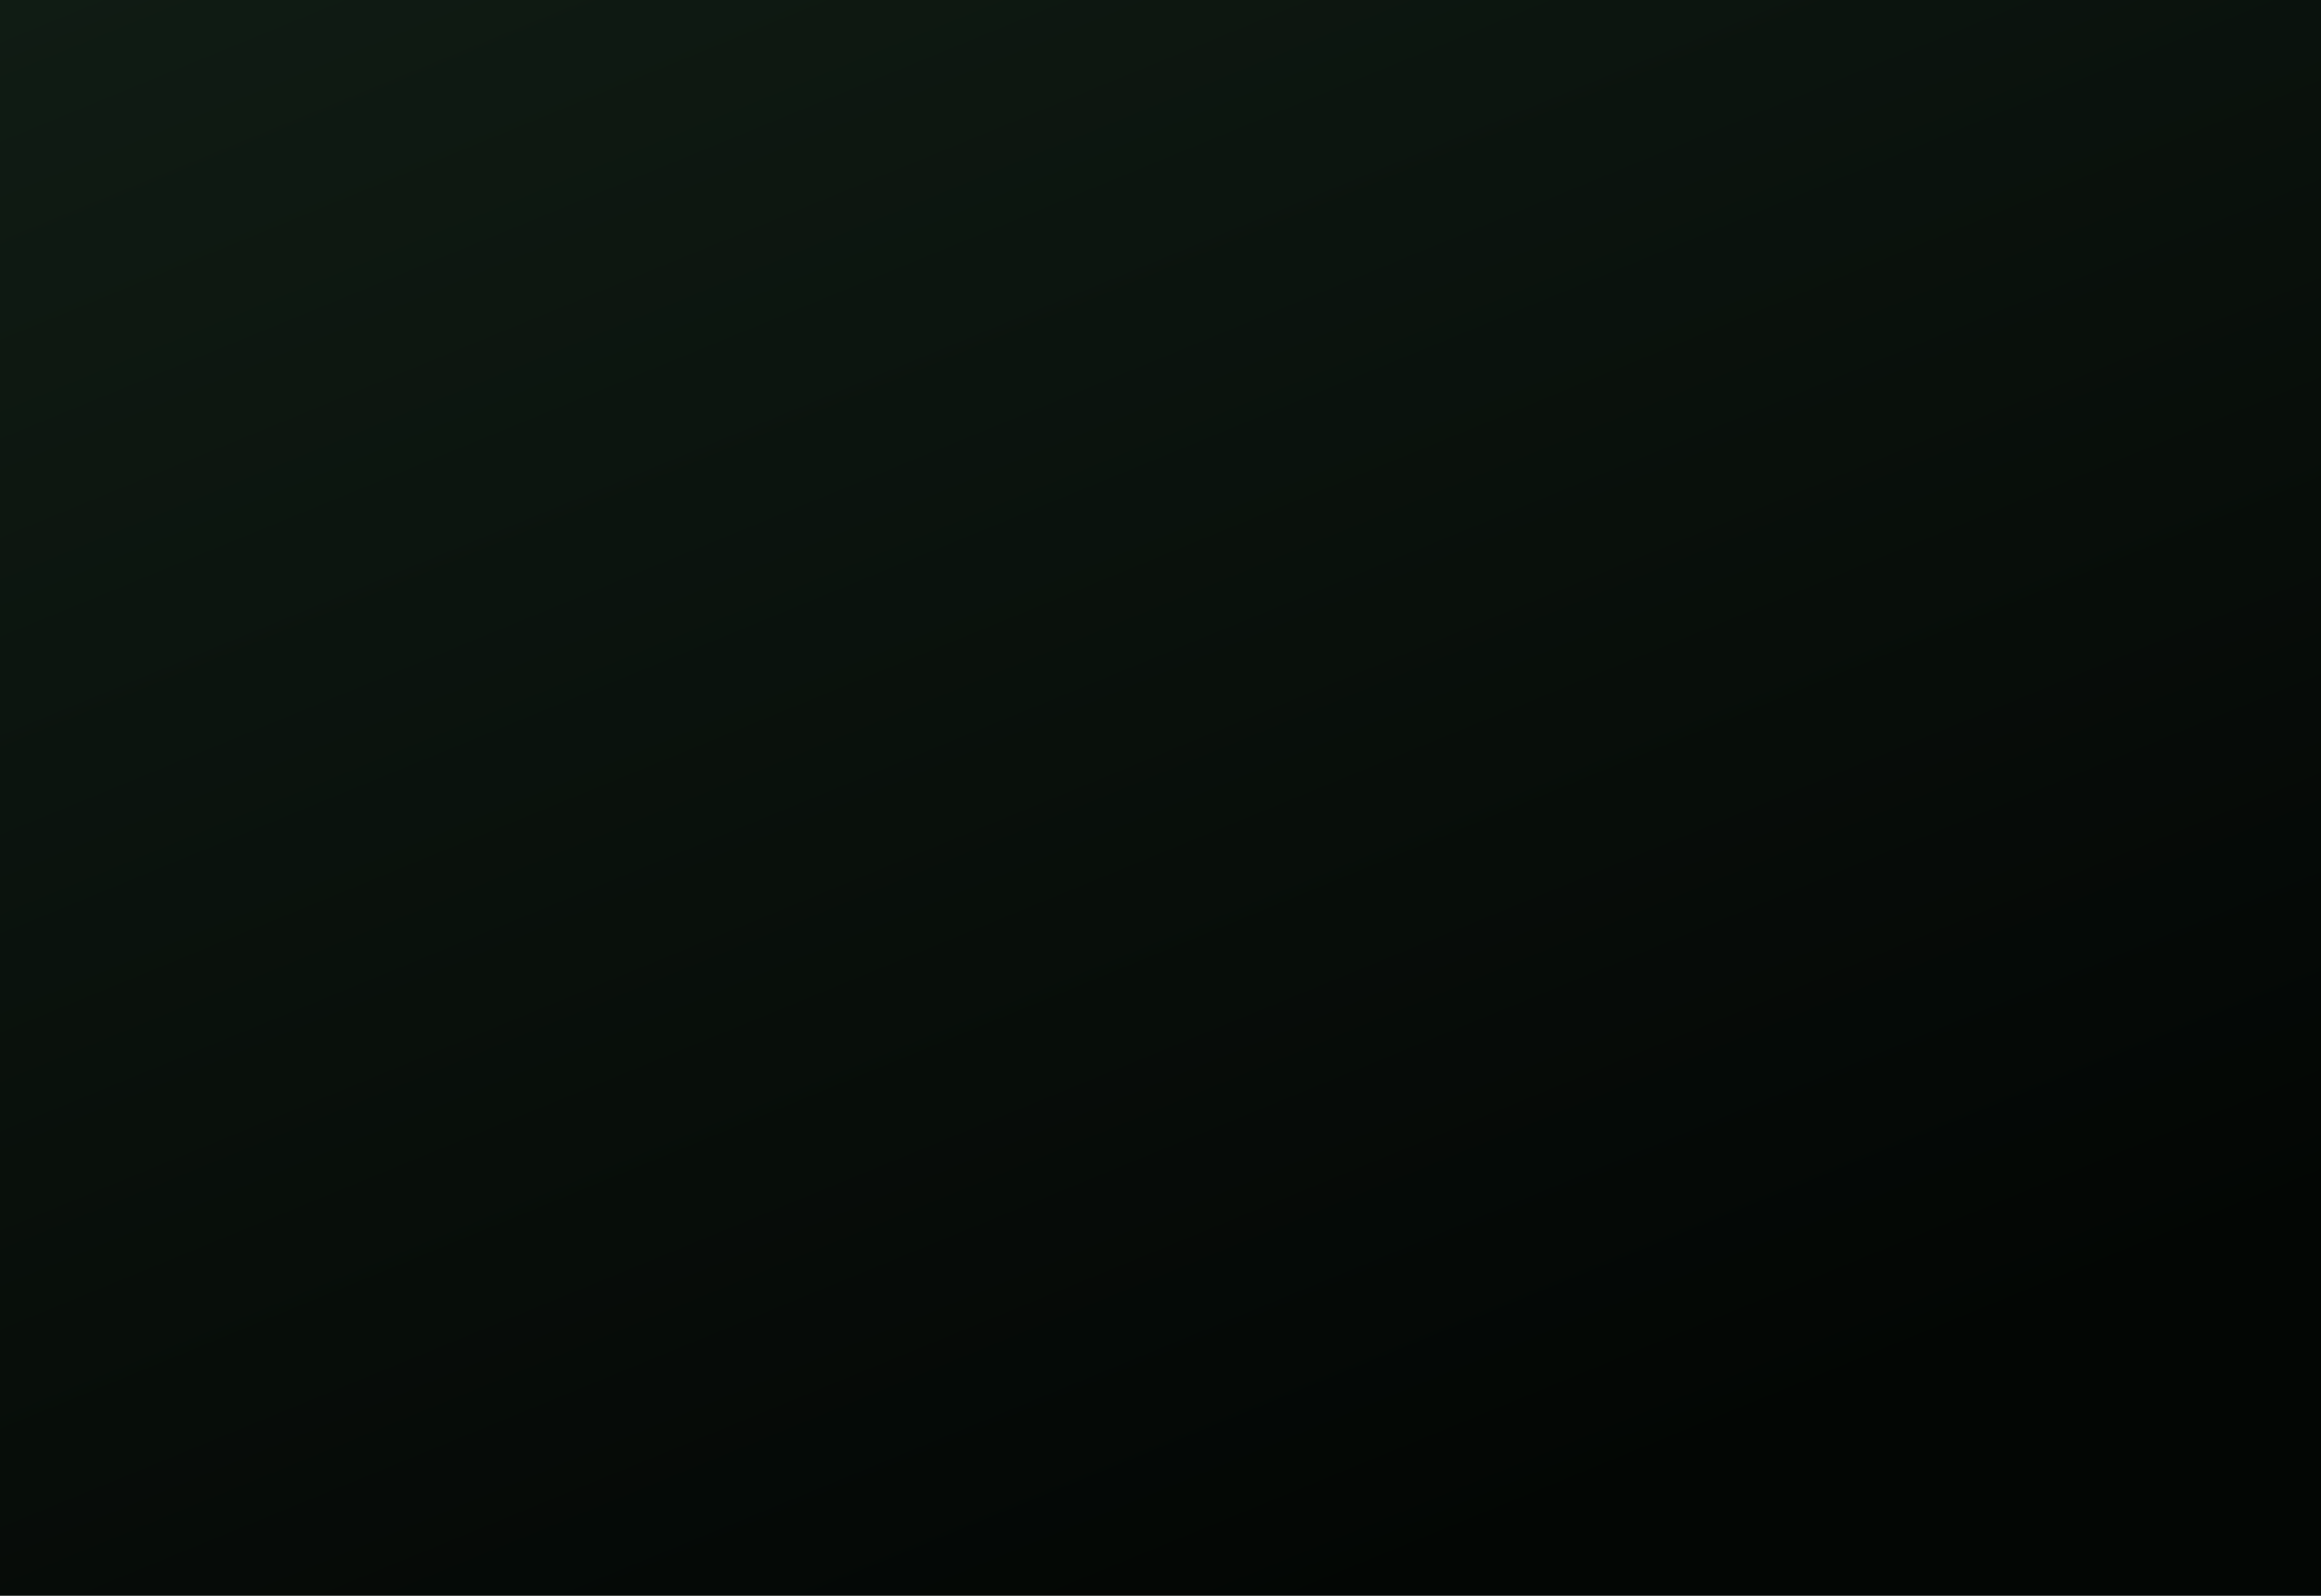
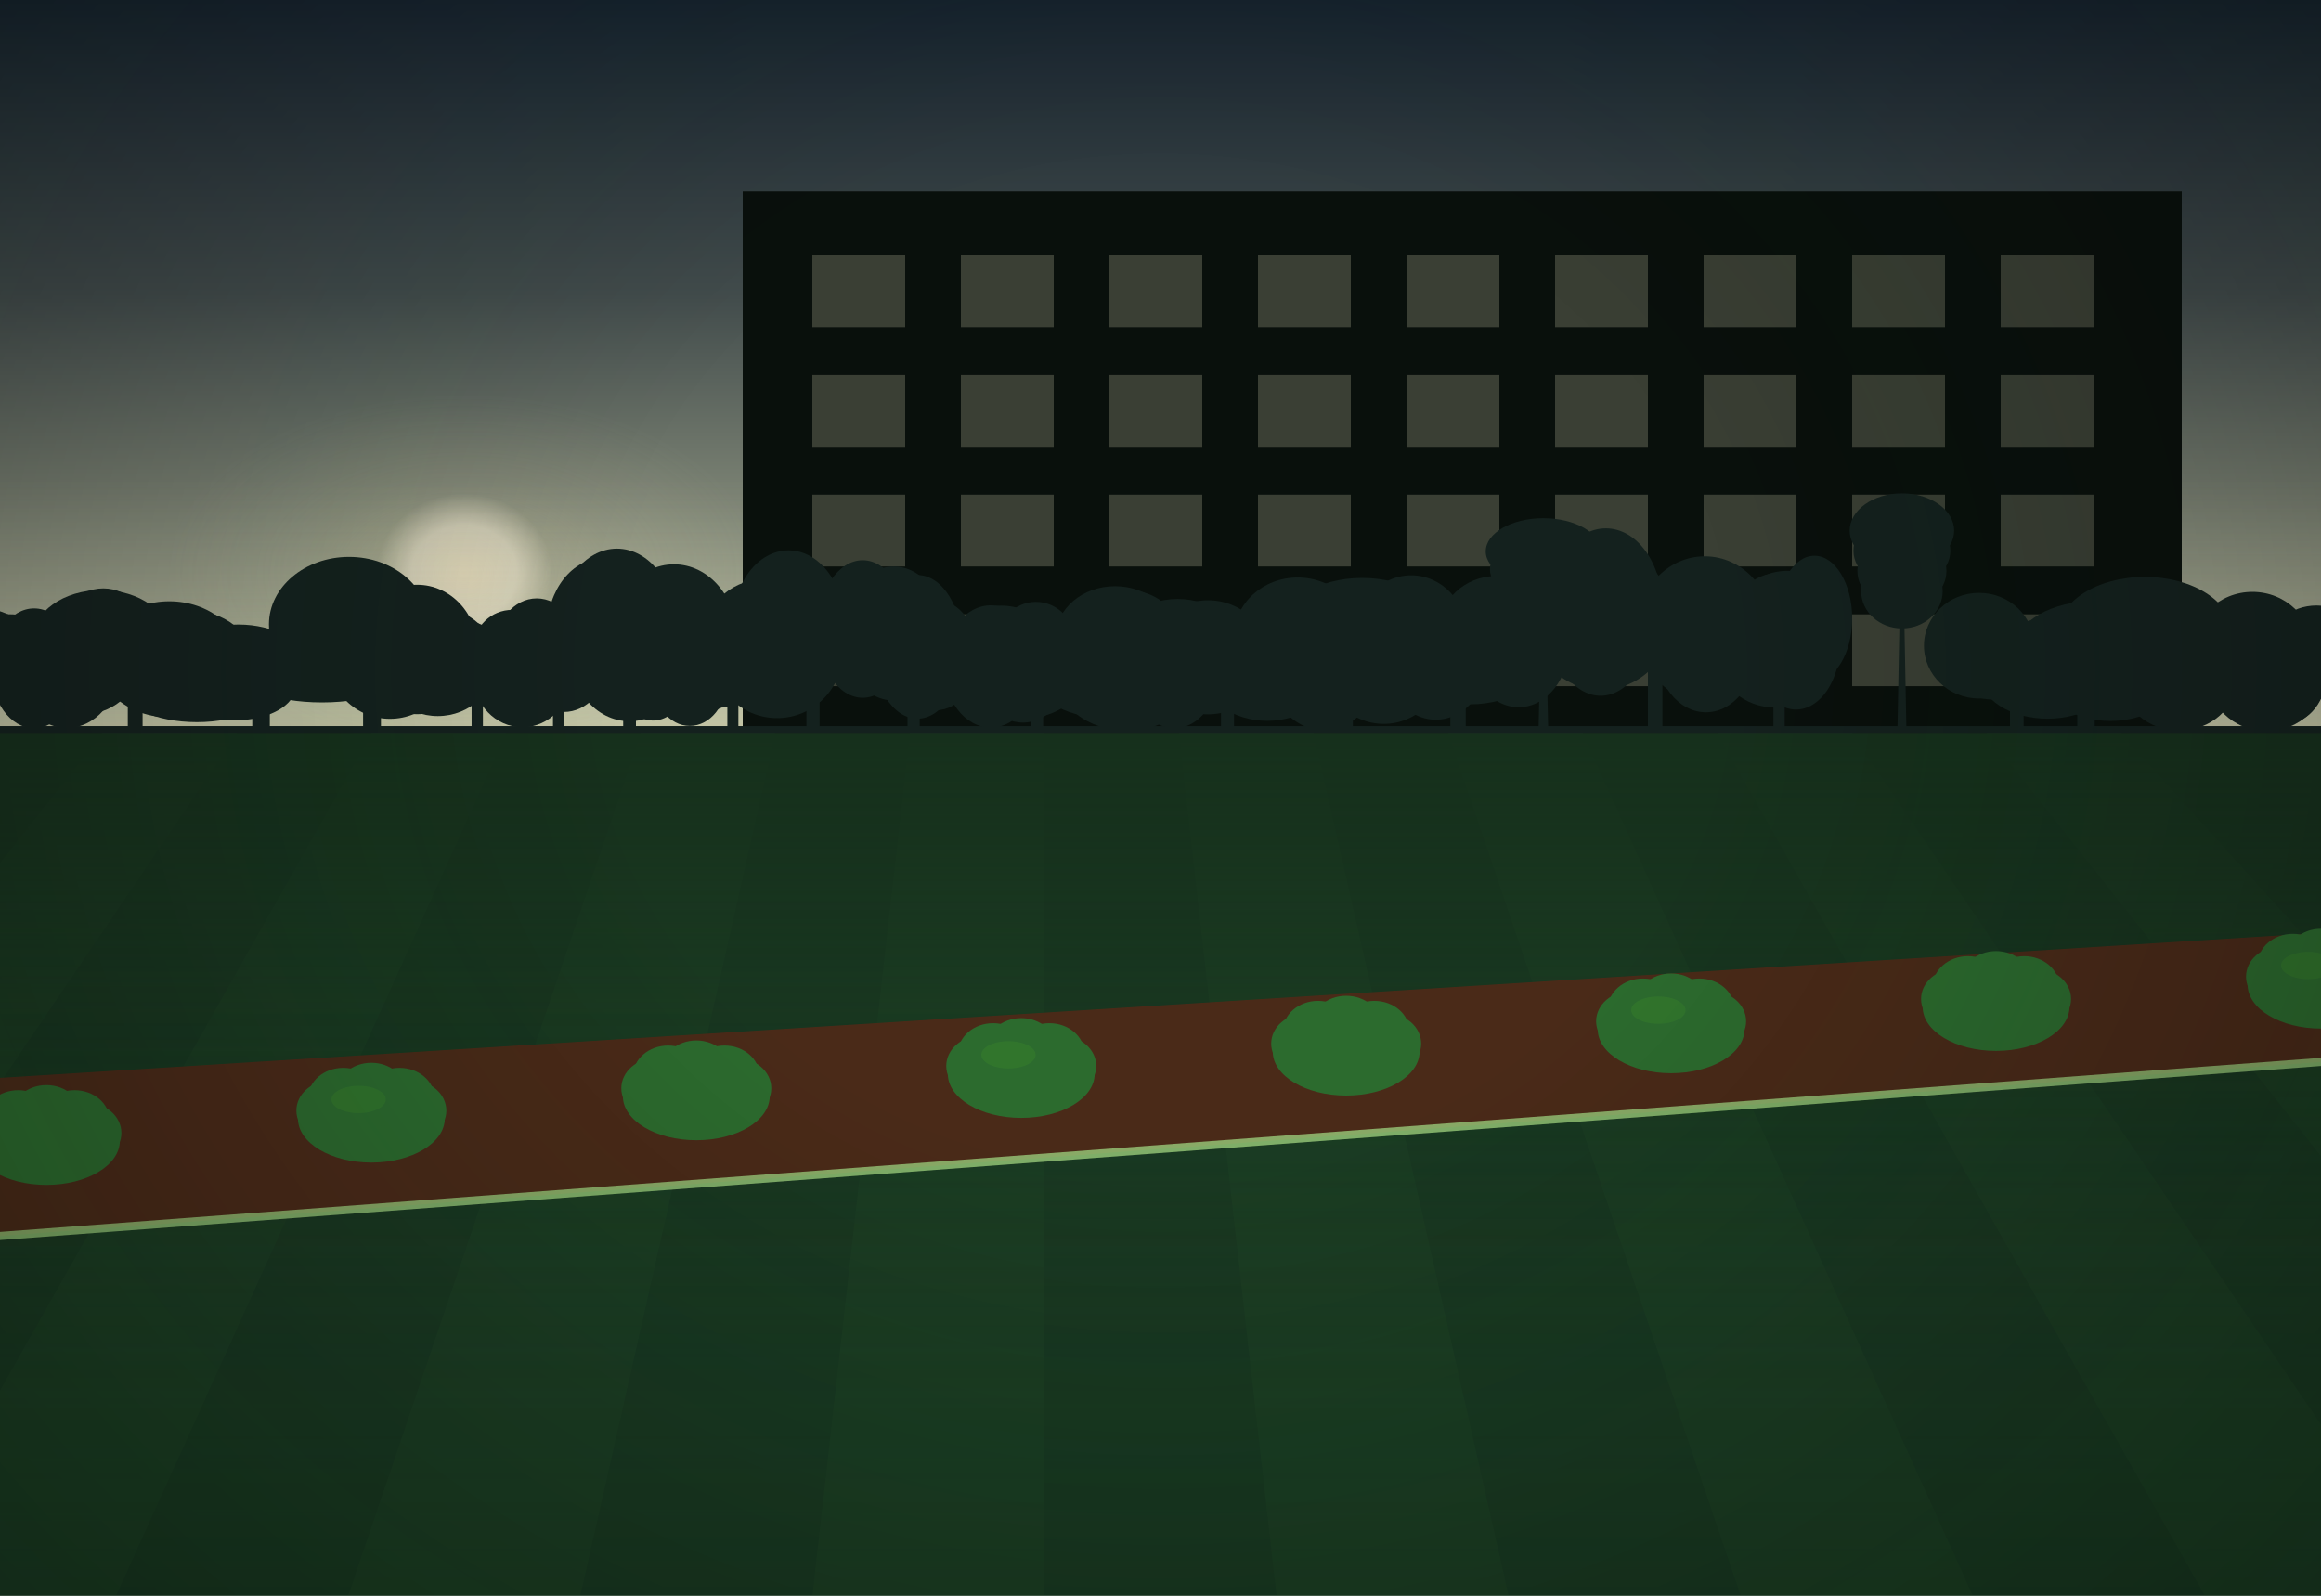
- <svg xmlns="http://www.w3.org/2000/svg" width="1600" height="1100" viewBox="0 0 1600 1100" preserveAspectRatio="xMidYMid slice">
-   <linearGradient id="g" x1="0" y1="0" x2=".6" y2="1">
-     <stop offset="0" stop-color="#101C14" />
-     <stop offset="1" stop-color="#030604" />
-   </linearGradient>
-   <rect width="1600" height="1100" fill="url(#g)" />
+ <svg xmlns="http://www.w3.org/2000/svg" width="1600" height="1100" viewBox="0 0 1600 1100" preserveAspectRatio="xMidYMid slice" role="img">
+   <defs>
+     <linearGradient id="project-office-park-l1" gradientUnits="userSpaceOnUse" x1="0" y1="0" x2="0" y2="506">
+       <stop offset="0" stop-color="#16232E" stop-opacity="1" />
+       <stop offset="0.4" stop-color="#424C4C" stop-opacity="1" />
+       <stop offset="0.7" stop-color="#7F8676" stop-opacity="1" />
+       <stop offset="1" stop-color="#BFC2A2" stop-opacity="1" />
+     </linearGradient>
+     <radialGradient id="project-office-park-r2" gradientUnits="userSpaceOnUse" cx="320" cy="394.7" r="205.7" gradientTransform="translate(320 394.7) scale(1 0.6) translate(-320 -394.7)">
+       <stop offset="0" stop-color="#EBDCAE" stop-opacity="0.3" />
+       <stop offset="0.5" stop-color="#EBDCAE" stop-opacity="0.1" />
+       <stop offset="1" stop-color="#EBDCAE" stop-opacity="0" />
+     </radialGradient>
+     <radialGradient id="project-office-park-r3" gradientUnits="userSpaceOnUse" cx="320" cy="394.7" r="60.5" gradientTransform="translate(320 394.7) scale(1 0.9) translate(-320 -394.7)">
+       <stop offset="0" stop-color="#FFF0CE" stop-opacity="0.6" />
+       <stop offset="0.6" stop-color="#FFF6DE" stop-opacity="0.5" />
+       <stop offset="1" stop-color="#FFF6DE" stop-opacity="0" />
+     </radialGradient>
+     <linearGradient id="project-office-park-l4" gradientUnits="userSpaceOnUse" x1="0" y1="330" x2="0" y2="611.6">
+       <stop offset="0" stop-color="#DCD8BC" stop-opacity="0" />
+       <stop offset="0.7" stop-color="#DCD8BC" stop-opacity="0.2" />
+       <stop offset="1" stop-color="#DCD8BC" stop-opacity="0" />
+     </linearGradient>
+     <linearGradient id="project-office-park-l5" gradientUnits="userSpaceOnUse" x1="0" y1="506" x2="0" y2="1100">
+       <stop offset="0" stop-color="#16301C" stop-opacity="1" />
+       <stop offset="0.3" stop-color="#1C4126" stop-opacity="1" />
+       <stop offset="1" stop-color="#204C2C" stop-opacity="1" />
+     </linearGradient>
+     <linearGradient id="project-office-park-l6" gradientUnits="userSpaceOnUse" x1="0" y1="506" x2="0" y2="1100">
+       <stop offset="0" stop-color="#16301C" stop-opacity="1" />
+       <stop offset="0.3" stop-color="#16301C" stop-opacity="0.5" />
+       <stop offset="0.7" stop-color="#16301C" stop-opacity="0.1" />
+       <stop offset="1" stop-color="#16301C" stop-opacity="0" />
+     </linearGradient>
+     <linearGradient id="project-office-park-l7" gradientUnits="userSpaceOnUse" x1="0" y1="605" x2="0" y2="1100">
+       <stop offset="0" stop-color="#040705" stop-opacity="0" />
+       <stop offset="1" stop-color="#040705" stop-opacity="0.3" />
+     </linearGradient>
+     <radialGradient id="project-office-park-r8" gradientUnits="userSpaceOnUse" cx="800" cy="462" r="1248" gradientTransform="translate(800 462) scale(1 0.9) translate(-800 -462)">
+       <stop offset="0.3" stop-color="#040705" stop-opacity="0" />
+       <stop offset="1" stop-color="#040705" stop-opacity="0.4" />
+     </radialGradient>
+   </defs>
+   <rect x="0" y="0" width="1600" height="508" fill="url(#project-office-park-l1)" />
+   <ellipse cx="320" cy="394.7" rx="205.7" ry="133.1" fill="url(#project-office-park-r2)" />
+   <ellipse cx="320" cy="394.7" rx="60.5" ry="55.7" fill="url(#project-office-park-r3)" />
+   <rect x="0" y="330" width="1600" height="281.6" fill="url(#project-office-park-l4)" />
+   <rect x="512" y="132" width="992" height="374" fill="#09100C" />
+   <rect x="560" y="176" width="64" height="49.5" fill="#6B6E5B" opacity="0.5" />
+   <rect x="662.4" y="176" width="64" height="49.5" fill="#6B6E5B" opacity="0.5" />
+   <rect x="764.8" y="176" width="64" height="49.5" fill="#6B6E5B" opacity="0.5" />
+   <rect x="867.2" y="176" width="64" height="49.5" fill="#6B6E5B" opacity="0.5" />
+   <rect x="969.6" y="176" width="64" height="49.5" fill="#6B6E5B" opacity="0.5" />
+   <rect x="1072" y="176" width="64" height="49.5" fill="#6B6E5B" opacity="0.5" />
+   <rect x="1174.4" y="176" width="64" height="49.5" fill="#6B6E5B" opacity="0.5" />
+   <rect x="1276.8" y="176" width="64" height="49.5" fill="#6B6E5B" opacity="0.5" />
+   <rect x="1379.2" y="176" width="64" height="49.5" fill="#6B6E5B" opacity="0.5" />
+   <rect x="560" y="258.5" width="64" height="49.5" fill="#6B6E5B" opacity="0.5" />
+   <rect x="662.4" y="258.5" width="64" height="49.5" fill="#6B6E5B" opacity="0.5" />
+   <rect x="764.8" y="258.5" width="64" height="49.5" fill="#6B6E5B" opacity="0.5" />
+   <rect x="867.2" y="258.5" width="64" height="49.5" fill="#6B6E5B" opacity="0.5" />
+   <rect x="969.6" y="258.5" width="64" height="49.5" fill="#6B6E5B" opacity="0.5" />
+   <rect x="1072" y="258.5" width="64" height="49.5" fill="#6B6E5B" opacity="0.5" />
+   <rect x="1174.4" y="258.5" width="64" height="49.5" fill="#6B6E5B" opacity="0.5" />
+   <rect x="1276.8" y="258.5" width="64" height="49.5" fill="#6B6E5B" opacity="0.5" />
+   <rect x="1379.2" y="258.5" width="64" height="49.5" fill="#6B6E5B" opacity="0.5" />
+   <rect x="560" y="341" width="64" height="49.5" fill="#6B6E5B" opacity="0.5" />
+   <rect x="662.4" y="341" width="64" height="49.5" fill="#6B6E5B" opacity="0.5" />
+   <rect x="764.8" y="341" width="64" height="49.5" fill="#6B6E5B" opacity="0.5" />
+   <rect x="867.2" y="341" width="64" height="49.5" fill="#6B6E5B" opacity="0.5" />
+   <rect x="969.6" y="341" width="64" height="49.5" fill="#6B6E5B" opacity="0.5" />
+   <rect x="1072" y="341" width="64" height="49.5" fill="#6B6E5B" opacity="0.5" />
+   <rect x="1174.4" y="341" width="64" height="49.5" fill="#6B6E5B" opacity="0.5" />
+   <rect x="1276.8" y="341" width="64" height="49.5" fill="#6B6E5B" opacity="0.5" />
+   <rect x="1379.2" y="341" width="64" height="49.5" fill="#6B6E5B" opacity="0.5" />
+   <rect x="560" y="423.5" width="64" height="49.5" fill="#6B6E5B" opacity="0.5" />
+   <rect x="662.4" y="423.5" width="64" height="49.5" fill="#6B6E5B" opacity="0.5" />
+   <rect x="764.8" y="423.5" width="64" height="49.5" fill="#6B6E5B" opacity="0.5" />
+   <rect x="867.2" y="423.5" width="64" height="49.5" fill="#6B6E5B" opacity="0.5" />
+   <rect x="969.6" y="423.5" width="64" height="49.5" fill="#6B6E5B" opacity="0.5" />
+   <rect x="1072" y="423.5" width="64" height="49.5" fill="#6B6E5B" opacity="0.5" />
+   <rect x="1174.4" y="423.5" width="64" height="49.5" fill="#6B6E5B" opacity="0.5" />
+   <rect x="1276.8" y="423.5" width="64" height="49.5" fill="#6B6E5B" opacity="0.5" />
+   <rect x="1379.2" y="423.5" width="64" height="49.5" fill="#6B6E5B" opacity="0.5" />
+   <rect x="-320" y="500.5" width="2240" height="39.6" fill="#14211E" />
+   <path d="M -163.9 530.2 L -160 346.6 L -156.1 530.2 Z" fill="#14211E" />
+   <ellipse cx="-160" cy="371.2" rx="38.9" ry="24.6" fill="#14211E" />
+   <ellipse cx="-160" cy="384.6" rx="36" ry="24.6" fill="#14211E" />
+   <ellipse cx="-160" cy="397.9" rx="33.2" ry="24.6" fill="#14211E" />
+   <ellipse cx="-160" cy="411.2" rx="30.3" ry="24.6" fill="#14211E" />
+   <ellipse cx="-89.4" cy="438.4" rx="44" ry="34.3" fill="#14211E" />
+   <ellipse cx="-99.1" cy="450.3" rx="38.2" ry="36.5" fill="#14211E" />
+   <ellipse cx="-123" cy="444.9" rx="44.8" ry="42.5" fill="#14211E" />
+   <ellipse cx="-117" cy="456.1" rx="37.5" ry="49.1" fill="#14211E" />
+   <ellipse cx="-107.2" cy="431.4" rx="31.4" ry="38.7" fill="#14211E" />
+   <rect x="-96.5" y="457.2" width="9.4" height="48.8" fill="#14211E" />
+   <ellipse cx="-26.1" cy="456.4" rx="49.3" ry="26.1" fill="#14211E" />
+   <ellipse cx="-72.5" cy="450.4" rx="44.8" ry="32.7" fill="#14211E" />
+   <ellipse cx="-32.7" cy="462.8" rx="36.5" ry="24.5" fill="#14211E" />
+   <ellipse cx="-21.8" cy="450.6" rx="48.8" ry="32.7" fill="#14211E" />
+   <ellipse cx="3.9" cy="448.6" rx="49.8" ry="25.2" fill="#14211E" />
+   <rect x="-40.9" y="469.2" width="9.7" height="35.2" fill="#14211E" />
+   <ellipse cx="23.5" cy="460.7" rx="29.7" ry="41.3" fill="#14211E" />
+   <ellipse cx="71.2" cy="441.8" rx="33" ry="36.2" fill="#14211E" />
+   <ellipse cx="67.7" cy="451.4" rx="26.2" ry="32.3" fill="#14211E" />
+   <ellipse cx="55.9" cy="438.9" rx="28.8" ry="28.5" fill="#14211E" />
+   <ellipse cx="46.1" cy="460.9" rx="35.4" ry="40.9" fill="#14211E" />
+   <rect x="42.5" y="464.3" width="7.5" height="40.8" fill="#14211E" />
+   <ellipse cx="131.2" cy="456.5" rx="43.4" ry="35.6" fill="#14211E" />
+   <ellipse cx="116.7" cy="454.5" rx="49.4" ry="40" fill="#14211E" />
+   <ellipse cx="79.3" cy="447.7" rx="44.2" ry="32.5" fill="#14211E" />
+   <ellipse cx="69.9" cy="440.7" rx="47.4" ry="34" fill="#14211E" />
+   <ellipse cx="55.6" cy="461.1" rx="38.7" ry="31.6" fill="#14211E" />
+   <rect x="88.1" y="464.5" width="10.2" height="40.5" fill="#14211E" />
+   <ellipse cx="199.8" cy="458.8" rx="54.8" ry="21.2" fill="#14211E" />
+   <ellipse cx="222" cy="460.9" rx="60.1" ry="23.3" fill="#14211E" />
+   <ellipse cx="164.3" cy="456" rx="44.9" ry="25.5" fill="#14211E" />
+   <ellipse cx="162.4" cy="473.2" rx="41.4" ry="23.3" fill="#14211E" />
+   <ellipse cx="135.7" cy="474.1" rx="51.5" ry="23.7" fill="#14211E" />
+   <rect x="173.9" y="474.7" width="12.1" height="29.1" fill="#14211E" />
+   <ellipse cx="268.8" cy="453.4" rx="42.6" ry="42.1" fill="#14211E" />
+   <ellipse cx="287.6" cy="447.7" rx="41.7" ry="44.6" fill="#14211E" />
+   <ellipse cx="240.6" cy="430.4" rx="55.2" ry="46.5" fill="#14211E" />
+   <ellipse cx="269.8" cy="446.5" rx="54.9" ry="36.5" fill="#14211E" />
+   <ellipse cx="274.1" cy="443.7" rx="54.4" ry="34.5" fill="#14211E" />
+   <rect x="250.3" y="458.9" width="12.3" height="46.8" fill="#14211E" />
+   <ellipse cx="318.3" cy="453.1" rx="29" ry="25.5" fill="#14211E" />
+   <ellipse cx="353.2" cy="446.3" rx="26.6" ry="25.9" fill="#14211E" />
+   <ellipse cx="297.7" cy="462.3" rx="27.9" ry="29.7" fill="#14211E" />
+   <ellipse cx="301.8" cy="456.3" rx="39.9" ry="37.3" fill="#14211E" />
+   <ellipse cx="298" cy="448.6" rx="31.5" ry="33.1" fill="#14211E" />
+   <rect x="325.1" y="467.2" width="7.8" height="37.4" fill="#14211E" />
+   <ellipse cx="412.1" cy="450.5" rx="32.6" ry="31.2" fill="#14211E" />
+   <ellipse cx="360.1" cy="465.9" rx="33.7" ry="35.4" fill="#14211E" />
+   <ellipse cx="388.6" cy="458.7" rx="29" ry="32.1" fill="#14211E" />
+   <ellipse cx="370" cy="447" rx="28.6" ry="34.5" fill="#14211E" />
+   <ellipse cx="366.9" cy="449.9" rx="36.5" ry="26.3" fill="#14211E" />
+   <rect x="381.2" y="467.8" width="7.7" height="36.8" fill="#14211E" />
+   <ellipse cx="433.9" cy="447.8" rx="41.7" ry="49.4" fill="#14211E" />
+   <ellipse cx="464.6" cy="439.8" rx="43.5" ry="50.8" fill="#14211E" />
+   <ellipse cx="425.3" cy="431.3" rx="40.5" ry="53.1" fill="#14211E" />
+   <ellipse cx="416.2" cy="433.9" rx="39" ry="49.3" fill="#14211E" />
+   <ellipse cx="450.2" cy="448.1" rx="29.8" ry="48.6" fill="#14211E" />
+   <rect x="429.6" y="453.9" width="8.8" height="52.4" fill="#14211E" />
+   <ellipse cx="475.5" cy="468.8" rx="25.4" ry="31.6" fill="#14211E" />
+   <ellipse cx="481.8" cy="464" rx="31.6" ry="27.3" fill="#14211E" />
+   <ellipse cx="531.4" cy="469.3" rx="27.2" ry="24.4" fill="#14211E" />
+   <ellipse cx="531" cy="451.9" rx="34" ry="28.5" fill="#14211E" />
+   <ellipse cx="496.1" cy="461.3" rx="28.1" ry="26.5" fill="#14211E" />
+   <rect x="501.4" y="469.8" width="7.6" height="34.6" fill="#14211E" />
+   <ellipse cx="594.7" cy="433.6" rx="31" ry="47.4" fill="#14211E" />
+   <ellipse cx="542.9" cy="423" rx="37.4" ry="35.5" fill="#14211E" />
+   <ellipse cx="543.6" cy="429.7" rx="38.3" ry="50.3" fill="#14211E" />
+   <ellipse cx="529.8" cy="434.6" rx="43.1" ry="35.9" fill="#14211E" />
+   <ellipse cx="535.7" cy="449.6" rx="45.2" ry="45.4" fill="#14211E" />
+   <rect x="555.9" y="453.7" width="9.1" height="52.7" fill="#14211E" />
+   <ellipse cx="613.5" cy="433.7" rx="29.7" ry="33.8" fill="#14211E" />
+   <ellipse cx="632.5" cy="445.9" rx="30.9" ry="49.5" fill="#14211E" />
+   <ellipse cx="616.1" cy="436.7" rx="35.6" ry="46.2" fill="#14211E" />
+   <ellipse cx="645.7" cy="451.6" rx="28.1" ry="37.9" fill="#14211E" />
+   <ellipse cx="598.1" cy="435.3" rx="40.7" ry="34.5" fill="#14211E" />
+   <rect x="625.6" y="456.9" width="8.4" height="49" fill="#14211E" />
+   <ellipse cx="690.3" cy="457.2" rx="40.8" ry="39.7" fill="#14211E" />
+   <ellipse cx="705.2" cy="461.4" rx="31.3" ry="36.7" fill="#14211E" />
+   <ellipse cx="683" cy="459.4" rx="32.3" ry="42.1" fill="#14211E" />
+   <ellipse cx="714.1" cy="443.9" rx="27.4" ry="29" fill="#14211E" />
+   <ellipse cx="707" cy="462.6" rx="40.7" ry="32.4" fill="#14211E" />
+   <rect x="711" y="463.5" width="8.1" height="41.6" fill="#14211E" />
+   <ellipse cx="768.7" cy="438.8" rx="40.8" ry="34.7" fill="#14211E" />
+   <ellipse cx="776.8" cy="464.7" rx="49" ry="39" fill="#14211E" />
+   <ellipse cx="760.3" cy="462.4" rx="49.3" ry="32.2" fill="#14211E" />
+   <ellipse cx="818.8" cy="446.2" rx="44.1" ry="30.4" fill="#14211E" />
+   <ellipse cx="778.7" cy="445.6" rx="37.6" ry="38.5" fill="#14211E" />
+   <rect x="780.7" y="464.5" width="10.7" height="40.5" fill="#14211E" />
+   <ellipse cx="877.6" cy="445.8" rx="34.4" ry="33.3" fill="#14211E" />
+   <ellipse cx="873.6" cy="465.1" rx="43.3" ry="31.8" fill="#14211E" />
+   <ellipse cx="809.6" cy="463.3" rx="30.1" ry="38.7" fill="#14211E" />
+   <ellipse cx="811.8" cy="449.1" rx="45" ry="36.2" fill="#14211E" />
+   <ellipse cx="832.8" cy="453.1" rx="41.5" ry="39.3" fill="#14211E" />
+   <rect x="841.7" y="464.8" width="9" height="40.2" fill="#14211E" />
+   <ellipse cx="937.6" cy="442.9" rx="54.9" ry="38.8" fill="#14211E" />
+   <ellipse cx="939" cy="433.3" rx="55.5" ry="34.9" fill="#14211E" />
+   <ellipse cx="912.6" cy="458.2" rx="38.7" ry="45.1" fill="#14211E" />
+   <ellipse cx="894.6" cy="438.2" rx="43.7" ry="40.1" fill="#14211E" />
+   <ellipse cx="953.9" cy="458.3" rx="40.9" ry="40.7" fill="#14211E" />
+   <rect x="921.4" y="461.2" width="11.2" height="44.2" fill="#14211E" />
+   <ellipse cx="989.8" cy="453.2" rx="36" ry="42.9" fill="#14211E" />
+   <ellipse cx="1046.9" cy="442.7" rx="35.1" ry="44.8" fill="#14211E" />
+   <ellipse cx="1013.6" cy="449.9" rx="52.3" ry="35.6" fill="#14211E" />
+   <ellipse cx="972.8" cy="437.4" rx="38.4" ry="40.8" fill="#14211E" />
+   <ellipse cx="1031.3" cy="434.8" rx="39.4" ry="37.7" fill="#14211E" />
+   <rect x="999.8" y="458.8" width="10.6" height="46.9" fill="#14211E" />
+   <path d="M 1060 530.2 L 1063.9 357.2 L 1067.9 530.2 Z" fill="#14211E" />
+   <ellipse cx="1063.9" cy="380.1" rx="39.7" ry="22.9" fill="#14211E" />
+   <ellipse cx="1063.9" cy="392.5" rx="36.8" ry="22.9" fill="#14211E" />
+   <ellipse cx="1063.9" cy="404.9" rx="33.9" ry="22.9" fill="#14211E" />
+   <ellipse cx="1063.9" cy="417.4" rx="31" ry="22.9" fill="#14211E" />
+   <ellipse cx="1107" cy="417.5" rx="38.7" ry="53.3" fill="#14211E" />
+   <ellipse cx="1103.4" cy="431.4" rx="33.8" ry="48.2" fill="#14211E" />
+   <ellipse cx="1175.2" cy="433.4" rx="46.6" ry="49.9" fill="#14211E" />
+   <ellipse cx="1103.9" cy="426" rx="48.8" ry="49.5" fill="#14211E" />
+   <ellipse cx="1176" cy="447" rx="34.5" ry="44" fill="#14211E" />
+   <rect x="1136" y="451.9" width="10" height="54.7" fill="#14211E" />
+   <ellipse cx="1224.2" cy="453.1" rx="39.7" ry="34.7" fill="#14211E" />
+   <ellipse cx="1226.9" cy="427.8" rx="33.3" ry="33" fill="#14211E" />
+   <ellipse cx="1238.1" cy="444.2" rx="30.3" ry="44.9" fill="#14211E" />
+   <ellipse cx="1250.8" cy="426.3" rx="26" ry="43.2" fill="#14211E" />
+   <ellipse cx="1232.1" cy="432.2" rx="39.3" ry="38.7" fill="#14211E" />
+   <rect x="1222.5" y="457" width="7.8" height="48.9" fill="#14211E" />
+   <path d="M 1307.5 530.2 L 1311.1 340.1 L 1314.7 530.2 Z" fill="#14211E" />
+   <ellipse cx="1311.1" cy="365.8" rx="36" ry="25.7" fill="#14211E" />
+   <ellipse cx="1311.1" cy="379.7" rx="33.4" ry="25.7" fill="#14211E" />
+   <ellipse cx="1311.1" cy="393.6" rx="30.7" ry="25.7" fill="#14211E" />
+   <ellipse cx="1311.1" cy="407.5" rx="28.1" ry="25.7" fill="#14211E" />
+   <ellipse cx="1413.5" cy="457.7" rx="46.6" ry="31.4" fill="#14211E" />
+   <ellipse cx="1406.2" cy="461.7" rx="42.6" ry="24.9" fill="#14211E" />
+   <ellipse cx="1373.4" cy="450.3" rx="33.2" ry="31.9" fill="#14211E" />
+   <ellipse cx="1364.3" cy="445.1" rx="38" ry="36.4" fill="#14211E" />
+   <ellipse cx="1411.5" cy="464.9" rx="46.8" ry="30.5" fill="#14211E" />
+   <rect x="1385.6" y="467.4" width="9.4" height="37.3" fill="#14211E" />
+   <ellipse cx="1470.8" cy="454.1" rx="53.7" ry="37.3" fill="#14211E" />
+   <ellipse cx="1479.8" cy="436.2" rx="54.6" ry="33.1" fill="#14211E" />
+   <ellipse cx="1454.9" cy="462.7" rx="48.1" ry="34.3" fill="#14211E" />
+   <ellipse cx="1444.8" cy="446.1" rx="55.2" ry="31.9" fill="#14211E" />
+   <ellipse cx="1478.6" cy="435.9" rx="59.8" ry="38.2" fill="#14211E" />
+   <rect x="1432" y="462.5" width="12" height="42.8" fill="#14211E" />
+   <ellipse cx="1502.2" cy="468.5" rx="39.5" ry="35.1" fill="#14211E" />
+   <ellipse cx="1510.7" cy="456.2" rx="31.6" ry="25.3" fill="#14211E" />
+   <ellipse cx="1491" cy="448.7" rx="37.2" ry="33.4" fill="#14211E" />
+   <ellipse cx="1499.8" cy="452.7" rx="34.2" ry="34.7" fill="#14211E" />
+   <ellipse cx="1546" cy="458" rx="33.6" ry="35.5" fill="#14211E" />
+   <rect x="1509.1" y="468.4" width="8.5" height="36.1" fill="#14211E" />
+   <ellipse cx="1576.7" cy="463" rx="27.4" ry="35.5" fill="#14211E" />
+   <ellipse cx="1552.7" cy="448.4" rx="41.7" ry="40.4" fill="#14211E" />
+   <ellipse cx="1562.5" cy="463.6" rx="41.5" ry="40.4" fill="#14211E" />
+   <ellipse cx="1596.9" cy="444.5" rx="32" ry="27.1" fill="#14211E" />
+   <ellipse cx="1570.8" cy="451.2" rx="41.8" ry="31.9" fill="#14211E" />
+   <rect x="1564.1" y="464.6" width="8.2" height="40.4" fill="#14211E" />
+   <ellipse cx="1668" cy="467.1" rx="36.6" ry="23.3" fill="#14211E" />
+   <ellipse cx="1653.6" cy="469.9" rx="36.5" ry="20.9" fill="#14211E" />
+   <ellipse cx="1658.2" cy="468" rx="38.3" ry="20.4" fill="#14211E" />
+   <ellipse cx="1624.8" cy="460" rx="32.8" ry="24.1" fill="#14211E" />
+   <ellipse cx="1619.5" cy="459.7" rx="29.8" ry="29.3" fill="#14211E" />
+   <rect x="1640" y="474.9" width="8.8" height="28.8" fill="#14211E" />
+   <ellipse cx="1774.5" cy="463" rx="41.2" ry="32.1" fill="#14211E" />
+   <ellipse cx="1702.5" cy="464.7" rx="38.4" ry="22.8" fill="#14211E" />
+   <ellipse cx="1697.3" cy="454.8" rx="38.4" ry="24.8" fill="#14211E" />
+   <ellipse cx="1739.3" cy="467.6" rx="45.9" ry="24.6" fill="#14211E" />
+   <ellipse cx="1769" cy="461.3" rx="56.2" ry="32.7" fill="#14211E" />
+   <rect x="1724.5" y="470.6" width="11.2" height="33.6" fill="#14211E" />
+   <rect x="0" y="506" width="1600" height="596" fill="url(#project-office-park-l5)" />
+   <polygon points="-400,1100 -240,1100 163.2,506 70.4,506" fill="#428641" opacity="0.1" />
+   <polygon points="-80,1100 80,1100 348.8,506 256,506" fill="#428641" opacity="0.1" />
+   <polygon points="240,1100 400,1100 534.4,506 441.6,506" fill="#428641" opacity="0.1" />
+   <polygon points="560,1100 720,1100 720,506 627.2,506" fill="#428641" opacity="0.1" />
+   <polygon points="880,1100 1040,1100 905.6,506 812.8,506" fill="#428641" opacity="0.1" />
+   <polygon points="1200,1100 1360,1100 1091.2,506 998.4,506" fill="#428641" opacity="0.1" />
+   <polygon points="1520,1100 1680,1100 1276.8,506 1184,506" fill="#428641" opacity="0.1" />
+   <polygon points="1840,1100 2000,1100 1462.4,506 1369.6,506" fill="#428641" opacity="0.1" />
+   <rect x="0" y="506" width="1600" height="594" fill="url(#project-office-park-l6)" />
+   <rect x="0" y="605" width="1600" height="495" fill="url(#project-office-park-l7)" />
+   <polygon points="-80,858 1680,726 1680,638 -80,748" fill="#4A2A18" />
+   <path d="M -80 858 L 1680 726" fill="none" stroke="#99CB79" stroke-width="5.6" stroke-linecap="round" stroke-linejoin="round" opacity="0.8" />
+   <ellipse cx="32" cy="786.5" rx="50.6" ry="30.3" fill="#2C6B2E" />
+   <ellipse cx="59.5" cy="781" rx="24.2" ry="20.9" fill="#2C6B2E" />
+   <ellipse cx="51.4" cy="772.4" rx="24.2" ry="20.9" fill="#2C6B2E" />
+   <ellipse cx="32" cy="768.9" rx="24.2" ry="20.9" fill="#2C6B2E" />
+   <ellipse cx="12.6" cy="772.4" rx="24.2" ry="20.9" fill="#2C6B2E" />
+   <ellipse cx="4.5" cy="781" rx="24.2" ry="20.9" fill="#2C6B2E" />
+   <ellipse cx="256" cy="771.1" rx="50.6" ry="30.3" fill="#2C6B2E" />
+   <ellipse cx="283.5" cy="765.6" rx="24.2" ry="20.9" fill="#2C6B2E" />
+   <ellipse cx="275.4" cy="757" rx="24.2" ry="20.9" fill="#2C6B2E" />
+   <ellipse cx="256" cy="753.5" rx="24.2" ry="20.9" fill="#2C6B2E" />
+   <ellipse cx="236.6" cy="757" rx="24.2" ry="20.9" fill="#2C6B2E" />
+   <ellipse cx="228.5" cy="765.6" rx="24.2" ry="20.9" fill="#2C6B2E" />
+   <ellipse cx="247.2" cy="757.9" rx="18.7" ry="9.4" fill="#3E8E28" opacity="0.3" />
+   <ellipse cx="480" cy="755.7" rx="50.6" ry="30.3" fill="#2C6B2E" />
+   <ellipse cx="507.5" cy="750.2" rx="24.2" ry="20.9" fill="#2C6B2E" />
+   <ellipse cx="499.4" cy="741.6" rx="24.2" ry="20.9" fill="#2C6B2E" />
+   <ellipse cx="480" cy="738.1" rx="24.2" ry="20.9" fill="#2C6B2E" />
+   <ellipse cx="460.6" cy="741.6" rx="24.2" ry="20.9" fill="#2C6B2E" />
+   <ellipse cx="452.5" cy="750.2" rx="24.2" ry="20.9" fill="#2C6B2E" />
+   <ellipse cx="704" cy="740.3" rx="50.6" ry="30.3" fill="#2C6B2E" />
+   <ellipse cx="731.5" cy="734.8" rx="24.2" ry="20.9" fill="#2C6B2E" />
+   <ellipse cx="723.4" cy="726.2" rx="24.2" ry="20.9" fill="#2C6B2E" />
+   <ellipse cx="704" cy="722.7" rx="24.2" ry="20.9" fill="#2C6B2E" />
+   <ellipse cx="684.6" cy="726.2" rx="24.2" ry="20.9" fill="#2C6B2E" />
+   <ellipse cx="676.5" cy="734.8" rx="24.2" ry="20.9" fill="#2C6B2E" />
+   <ellipse cx="695.2" cy="727.1" rx="18.7" ry="9.4" fill="#3E8E28" opacity="0.3" />
+   <ellipse cx="928" cy="724.9" rx="50.6" ry="30.3" fill="#2C6B2E" />
+   <ellipse cx="955.5" cy="719.4" rx="24.2" ry="20.9" fill="#2C6B2E" />
+   <ellipse cx="947.4" cy="710.8" rx="24.2" ry="20.9" fill="#2C6B2E" />
+   <ellipse cx="928" cy="707.3" rx="24.2" ry="20.9" fill="#2C6B2E" />
+   <ellipse cx="908.6" cy="710.8" rx="24.2" ry="20.9" fill="#2C6B2E" />
+   <ellipse cx="900.5" cy="719.4" rx="24.2" ry="20.9" fill="#2C6B2E" />
+   <ellipse cx="1152" cy="709.5" rx="50.6" ry="30.3" fill="#2C6B2E" />
+   <ellipse cx="1179.5" cy="704" rx="24.2" ry="20.9" fill="#2C6B2E" />
+   <ellipse cx="1171.4" cy="695.4" rx="24.2" ry="20.9" fill="#2C6B2E" />
+   <ellipse cx="1152" cy="691.9" rx="24.2" ry="20.9" fill="#2C6B2E" />
+   <ellipse cx="1132.6" cy="695.4" rx="24.2" ry="20.9" fill="#2C6B2E" />
+   <ellipse cx="1124.5" cy="704" rx="24.2" ry="20.9" fill="#2C6B2E" />
+   <ellipse cx="1143.2" cy="696.3" rx="18.7" ry="9.4" fill="#3E8E28" opacity="0.3" />
+   <ellipse cx="1376" cy="694.1" rx="50.6" ry="30.3" fill="#2C6B2E" />
+   <ellipse cx="1403.5" cy="688.6" rx="24.2" ry="20.9" fill="#2C6B2E" />
+   <ellipse cx="1395.4" cy="680" rx="24.2" ry="20.9" fill="#2C6B2E" />
+   <ellipse cx="1376" cy="676.5" rx="24.2" ry="20.9" fill="#2C6B2E" />
+   <ellipse cx="1356.6" cy="680" rx="24.2" ry="20.9" fill="#2C6B2E" />
+   <ellipse cx="1348.5" cy="688.6" rx="24.2" ry="20.9" fill="#2C6B2E" />
+   <ellipse cx="1600" cy="678.7" rx="50.6" ry="30.3" fill="#2C6B2E" />
+   <ellipse cx="1627.5" cy="673.2" rx="24.2" ry="20.9" fill="#2C6B2E" />
+   <ellipse cx="1619.4" cy="664.6" rx="24.2" ry="20.9" fill="#2C6B2E" />
+   <ellipse cx="1600" cy="661.1" rx="24.2" ry="20.9" fill="#2C6B2E" />
+   <ellipse cx="1580.6" cy="664.6" rx="24.2" ry="20.9" fill="#2C6B2E" />
+   <ellipse cx="1572.5" cy="673.2" rx="24.2" ry="20.9" fill="#2C6B2E" />
+   <ellipse cx="1591.2" cy="665.5" rx="18.7" ry="9.4" fill="#3E8E28" opacity="0.3" />
+   <rect x="0" y="0" width="1600" height="1100" fill="url(#project-office-park-r8)" />
</svg>
